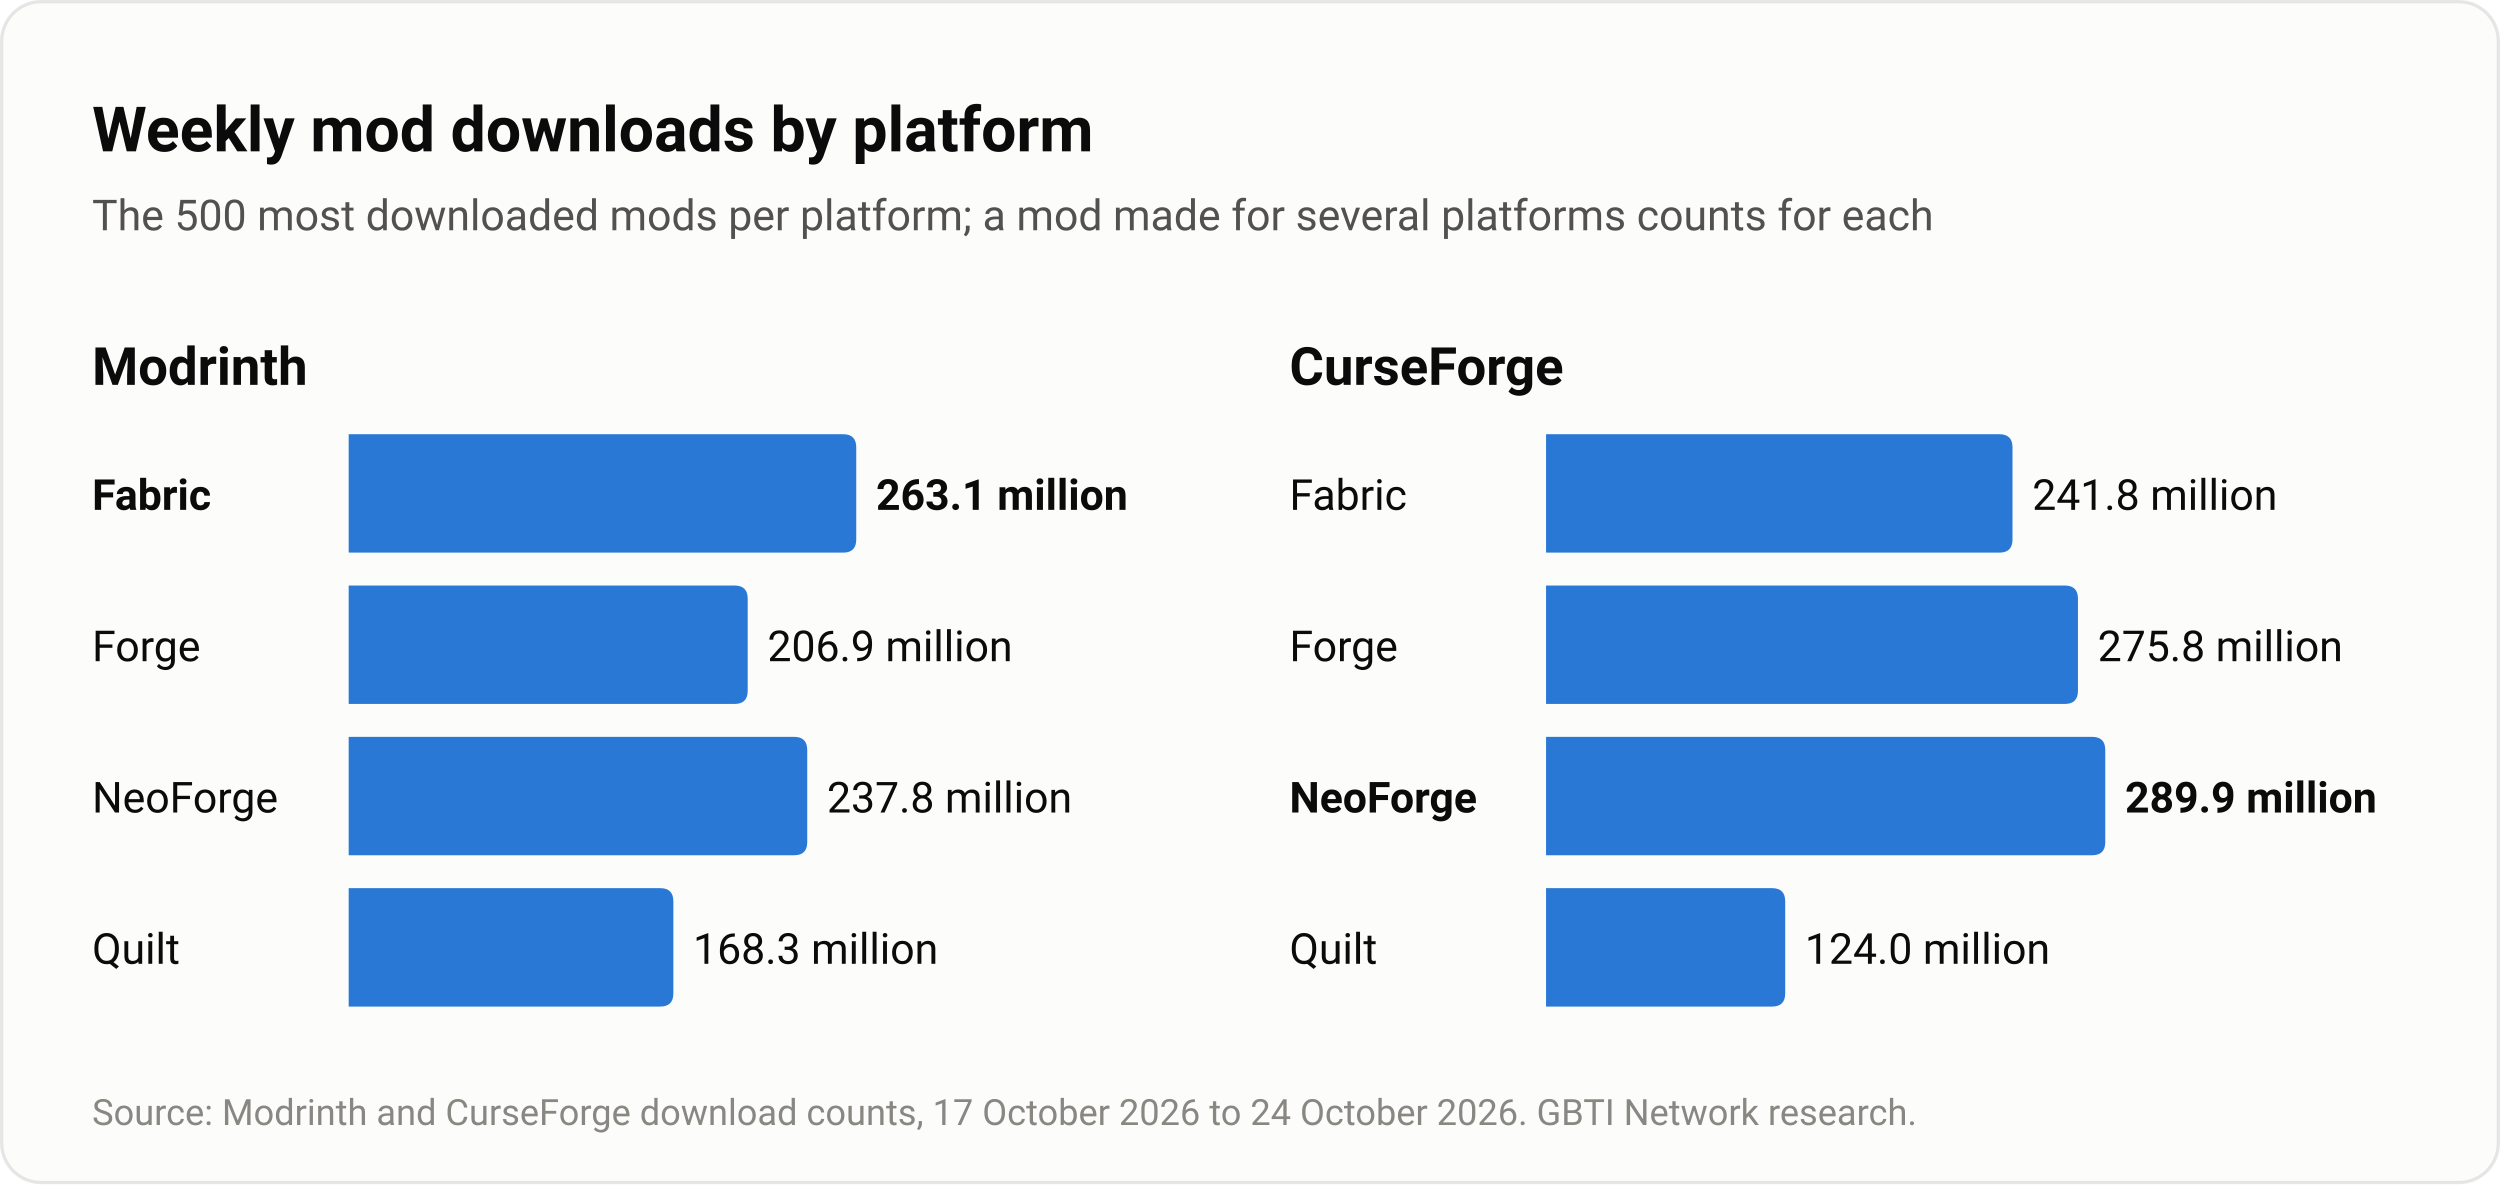
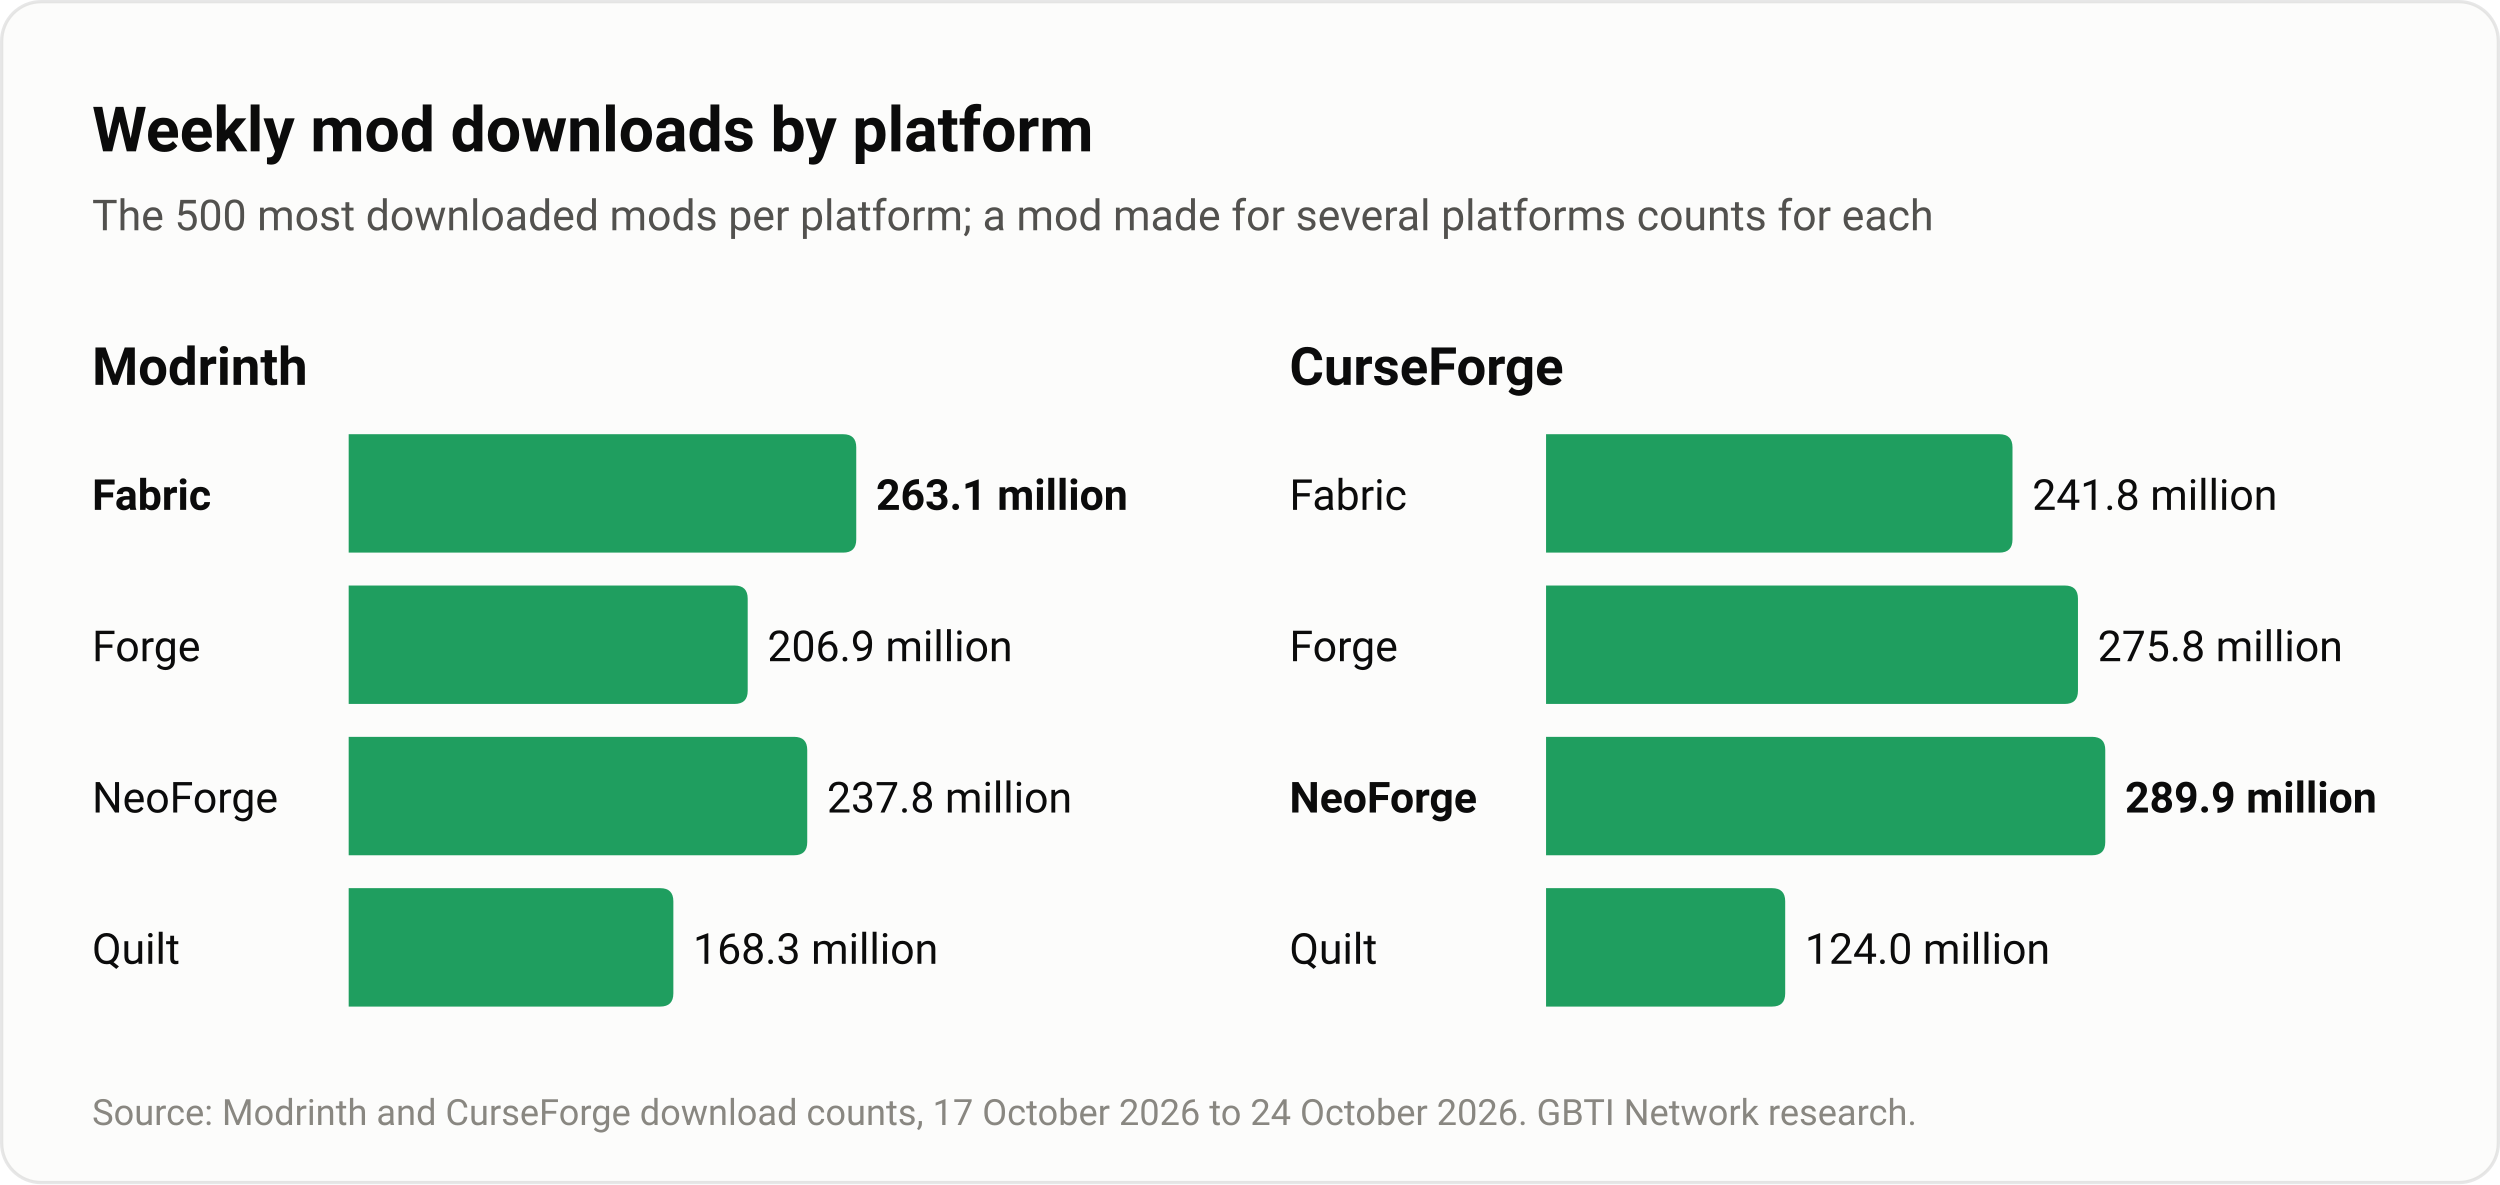
<svg xmlns="http://www.w3.org/2000/svg" width="760" height="360" viewBox="0 0 760 360" role="img" aria-label="Weekly mod downloads by platform, 17 October 2026 to 24 October 2026, for the 500 most downloaded mods per platform. Modrinth: Fabric 263,147,623, Forge 206,867,186, NeoForge 237,817,761, Quilt 168,295,563. CurseForge: Fabric 241,759,579, Forge 275,835,894, NeoForge 289,926,225, Quilt 124,002,301. A mod made for several platforms counts for each of them." font-family="system-ui, -apple-system, 'Segoe UI', Roboto, Helvetica, Arial, sans-serif">
  <rect x="0.5" y="0.5" width="759" height="359" rx="12" fill="#fcfcfb" stroke="rgba(11,11,11,0.10)" />
  <text x="28.0" y="46.0" font-size="19" font-weight="650" fill="#0b0b0b" text-anchor="start">Weekly mod downloads by platform</text>
  <text x="28.0" y="70.0" font-size="13" font-weight="400" fill="#52514e" text-anchor="start">The 500 most downloaded mods per platform; a mod made for several platforms counts for each</text>
  <text x="28.0" y="117.0" font-size="16" font-weight="650" fill="#0b0b0b" text-anchor="start">Modrinth</text>
  <text x="28.0" y="155.0" font-size="13" font-weight="600" fill="#0b0b0b" text-anchor="start">Fabric</text>
-   <path d="M106.0,132.0 H256.3 Q260.3,132.0 260.3,136.0 V164.0 Q260.3,168.0 256.3,168.0 H106.0 Z" fill="#2a78d6" />
+   <path d="M106.0,132.0 H256.3 Q260.3,132.0 260.3,136.0 V164.0 Q260.3,168.0 256.3,168.0 H106.0 Z" fill="#1f9e5f" />
  <text x="266.3" y="155.0" font-size="13" font-weight="600" fill="#0b0b0b" text-anchor="start">263.1 million</text>
  <text x="28.0" y="201.0" font-size="13" font-weight="400" fill="#0b0b0b" text-anchor="start">Forge</text>
-   <path d="M106.0,178.0 H223.3 Q227.3,178.0 227.3,182.0 V210.0 Q227.3,214.0 223.3,214.0 H106.0 Z" fill="#2a78d6" />
+   <path d="M106.0,178.0 H223.3 Q227.3,178.0 227.3,182.0 V210.0 Q227.3,214.0 223.3,214.0 H106.0 Z" fill="#1f9e5f" />
  <text x="233.3" y="201.0" font-size="13" font-weight="400" fill="#0b0b0b" text-anchor="start">206.9 million</text>
  <text x="28.0" y="247.0" font-size="13" font-weight="400" fill="#0b0b0b" text-anchor="start">NeoForge</text>
-   <path d="M106.0,224.0 H241.4 Q245.4,224.0 245.4,228.0 V256.0 Q245.4,260.0 241.4,260.0 H106.0 Z" fill="#2a78d6" />
+   <path d="M106.0,224.0 H241.4 Q245.4,224.0 245.4,228.0 V256.0 Q245.4,260.0 241.4,260.0 H106.0 Z" fill="#1f9e5f" />
  <text x="251.4" y="247.0" font-size="13" font-weight="400" fill="#0b0b0b" text-anchor="start">237.8 million</text>
  <text x="28.0" y="293.0" font-size="13" font-weight="400" fill="#0b0b0b" text-anchor="start">Quilt</text>
-   <path d="M106.0,270.0 H200.7 Q204.7,270.0 204.7,274.0 V302.0 Q204.7,306.0 200.7,306.0 H106.0 Z" fill="#2a78d6" />
+   <path d="M106.0,270.0 H200.7 Q204.7,270.0 204.7,274.0 V302.0 Q204.7,306.0 200.7,306.0 H106.0 Z" fill="#1f9e5f" />
  <text x="210.7" y="293.0" font-size="13" font-weight="400" fill="#0b0b0b" text-anchor="start">168.3 million</text>
  <text x="392.0" y="117.0" font-size="16" font-weight="650" fill="#0b0b0b" text-anchor="start">CurseForge</text>
  <text x="392.0" y="155.0" font-size="13" font-weight="400" fill="#0b0b0b" text-anchor="start">Fabric</text>
-   <path d="M470.0,132.0 H607.8 Q611.8,132.0 611.8,136.0 V164.0 Q611.8,168.0 607.8,168.0 H470.0 Z" fill="#2a78d6" />
+   <path d="M470.0,132.0 H607.8 Q611.8,132.0 611.8,136.0 V164.0 Q611.8,168.0 607.8,168.0 H470.0 Z" fill="#1f9e5f" />
  <text x="617.8" y="155.0" font-size="13" font-weight="400" fill="#0b0b0b" text-anchor="start">241.8 million</text>
  <text x="392.0" y="201.0" font-size="13" font-weight="400" fill="#0b0b0b" text-anchor="start">Forge</text>
-   <path d="M470.0,178.0 H627.7 Q631.7,178.0 631.7,182.0 V210.0 Q631.7,214.0 627.7,214.0 H470.0 Z" fill="#2a78d6" />
+   <path d="M470.0,178.0 H627.7 Q631.7,178.0 631.7,182.0 V210.0 Q631.7,214.0 627.7,214.0 H470.0 Z" fill="#1f9e5f" />
  <text x="637.7" y="201.0" font-size="13" font-weight="400" fill="#0b0b0b" text-anchor="start">275.8 million</text>
  <text x="392.0" y="247.0" font-size="13" font-weight="600" fill="#0b0b0b" text-anchor="start">NeoForge</text>
-   <path d="M470.0,224.0 H636.0 Q640.0,224.0 640.0,228.0 V256.0 Q640.0,260.0 636.0,260.0 H470.0 Z" fill="#2a78d6" />
+   <path d="M470.0,224.0 H636.0 Q640.0,224.0 640.0,228.0 V256.0 Q640.0,260.0 636.0,260.0 H470.0 Z" fill="#1f9e5f" />
  <text x="646.0" y="247.0" font-size="13" font-weight="600" fill="#0b0b0b" text-anchor="start">289.9 million</text>
  <text x="392.0" y="293.0" font-size="13" font-weight="400" fill="#0b0b0b" text-anchor="start">Quilt</text>
-   <path d="M470.0,270.0 H538.7 Q542.7,270.0 542.7,274.0 V302.0 Q542.7,306.0 538.7,306.0 H470.0 Z" fill="#2a78d6" />
+   <path d="M470.0,270.0 H538.7 Q542.7,270.0 542.7,274.0 V302.0 Q542.7,306.0 538.7,306.0 H470.0 Z" fill="#1f9e5f" />
  <text x="548.7" y="293.0" font-size="13" font-weight="400" fill="#0b0b0b" text-anchor="start">124.0 million</text>
  <text x="28.0" y="342.0" font-size="11" font-weight="400" fill="#898781" text-anchor="start">Source: Modrinth and CurseForge download counts, 17 October 2026 to 24 October 2026. GBTI Network research.</text>
</svg>
